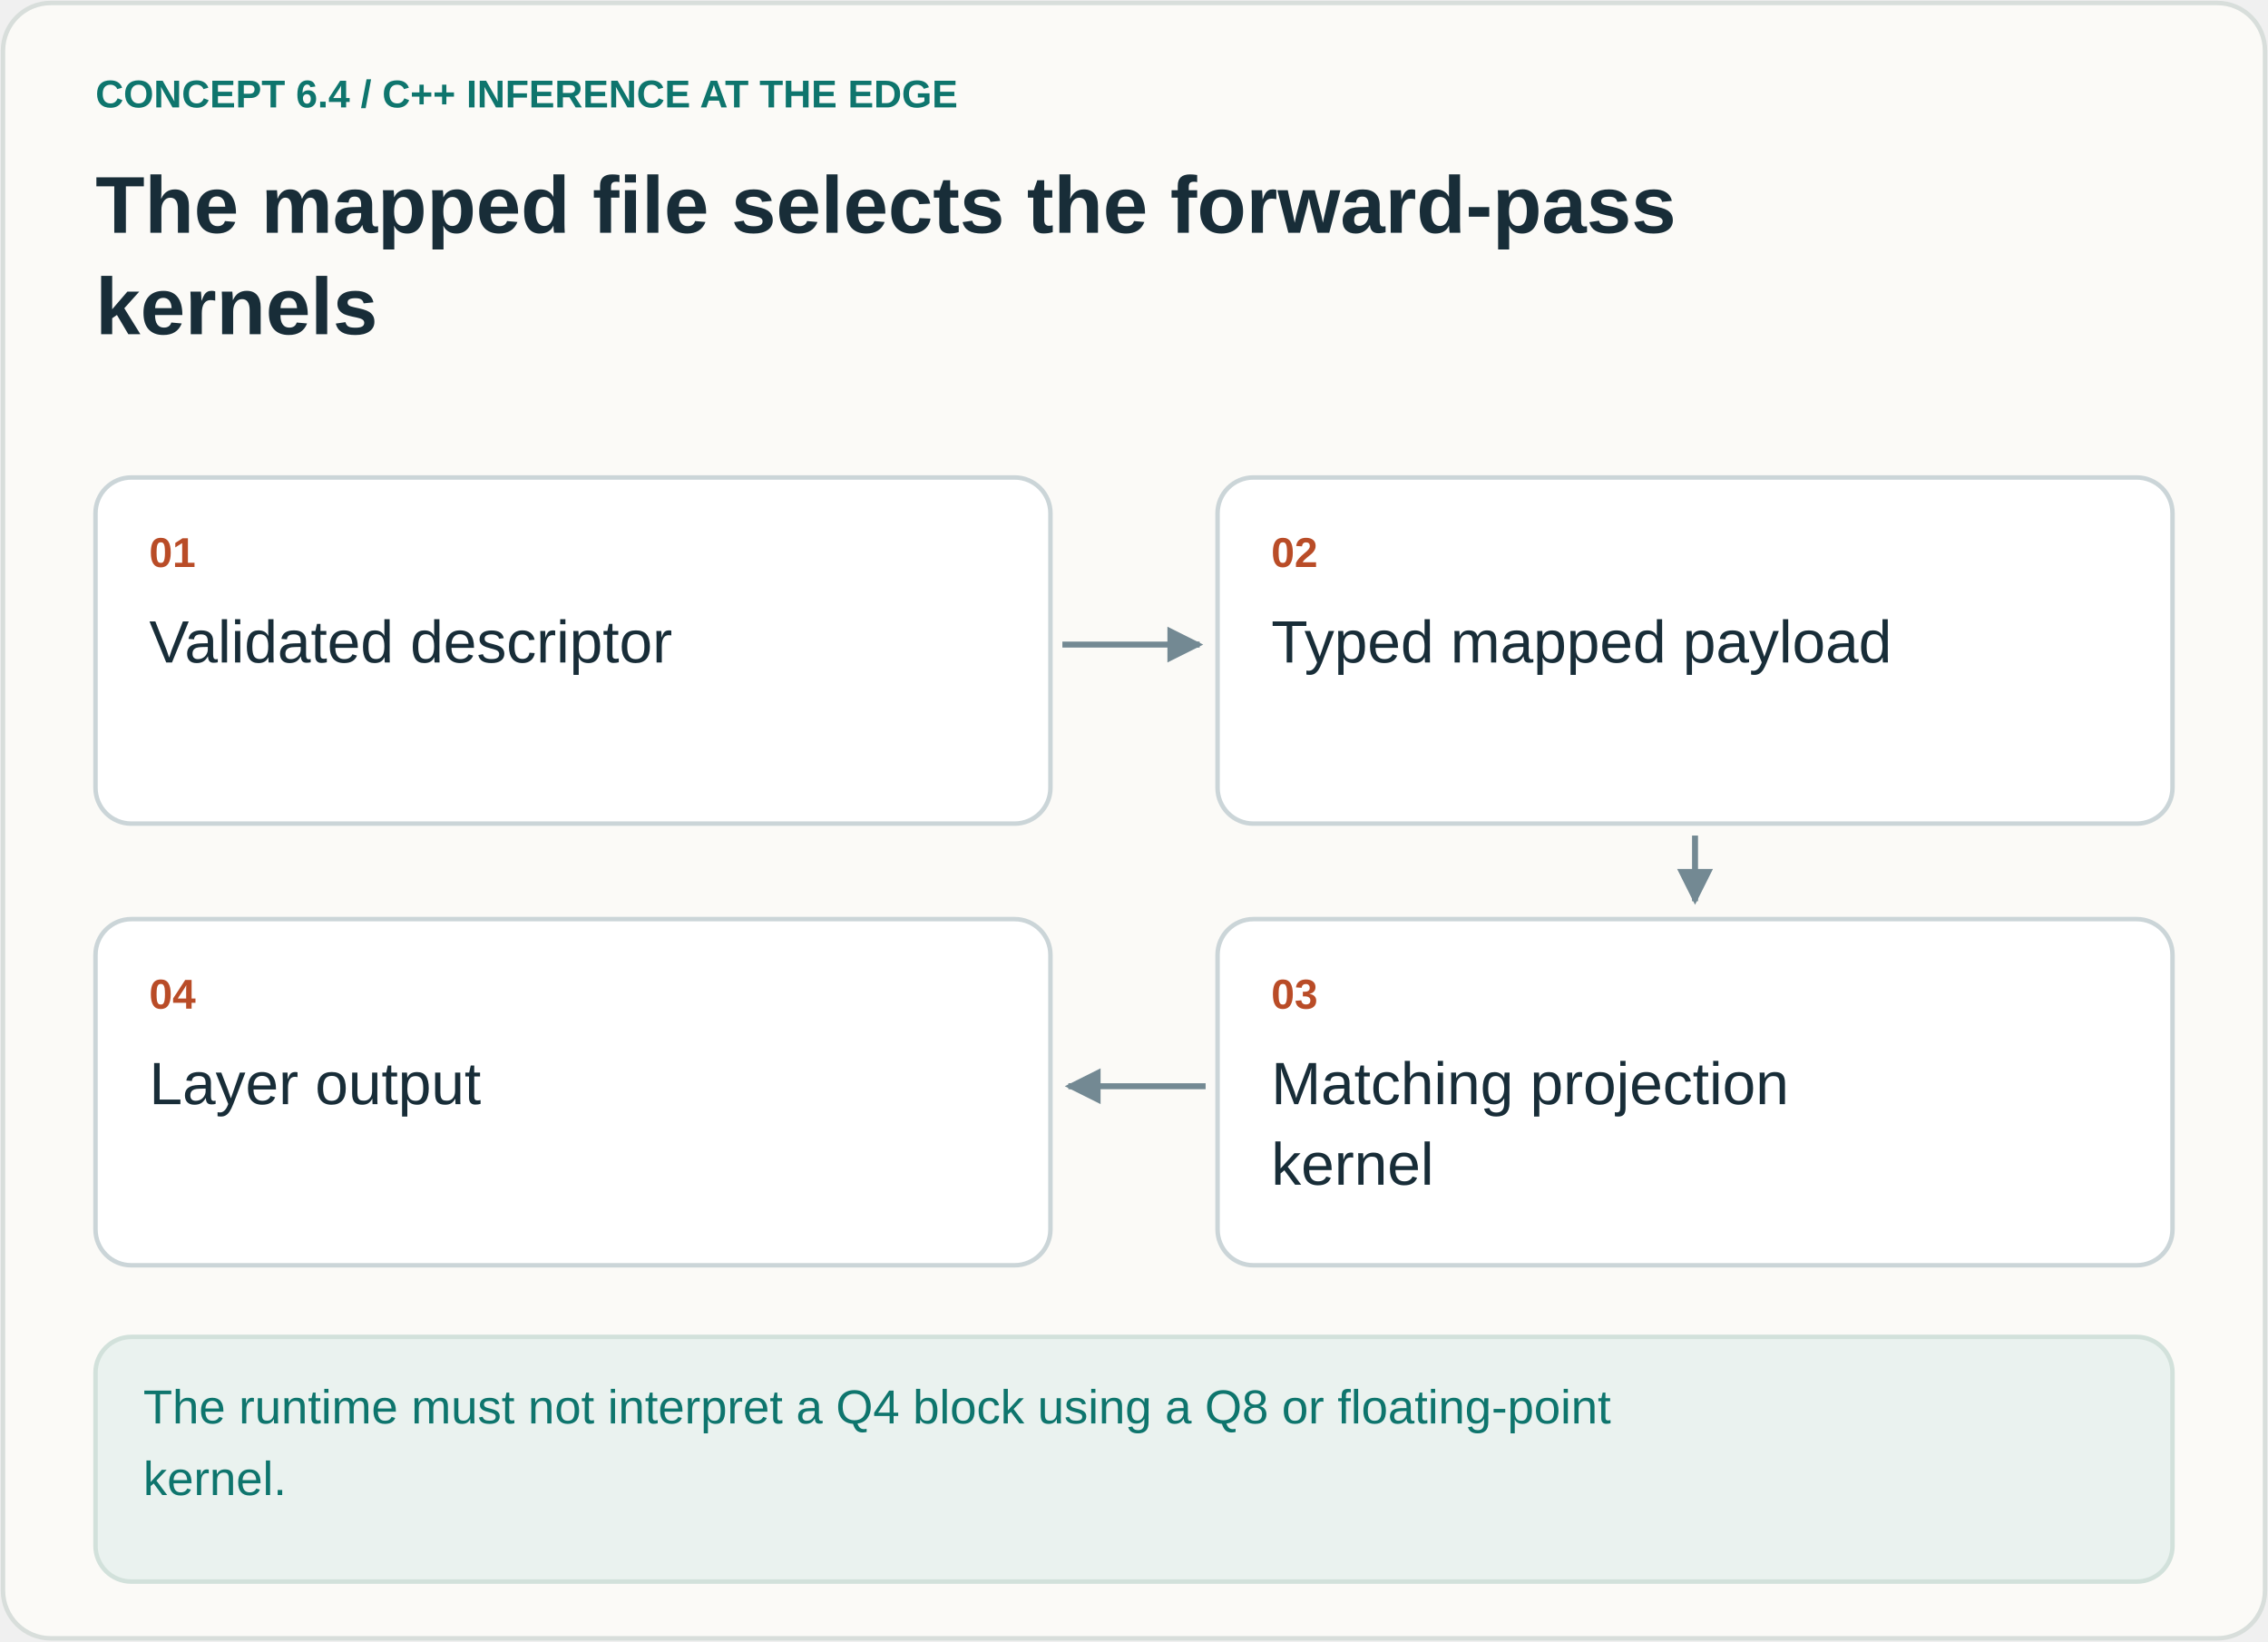
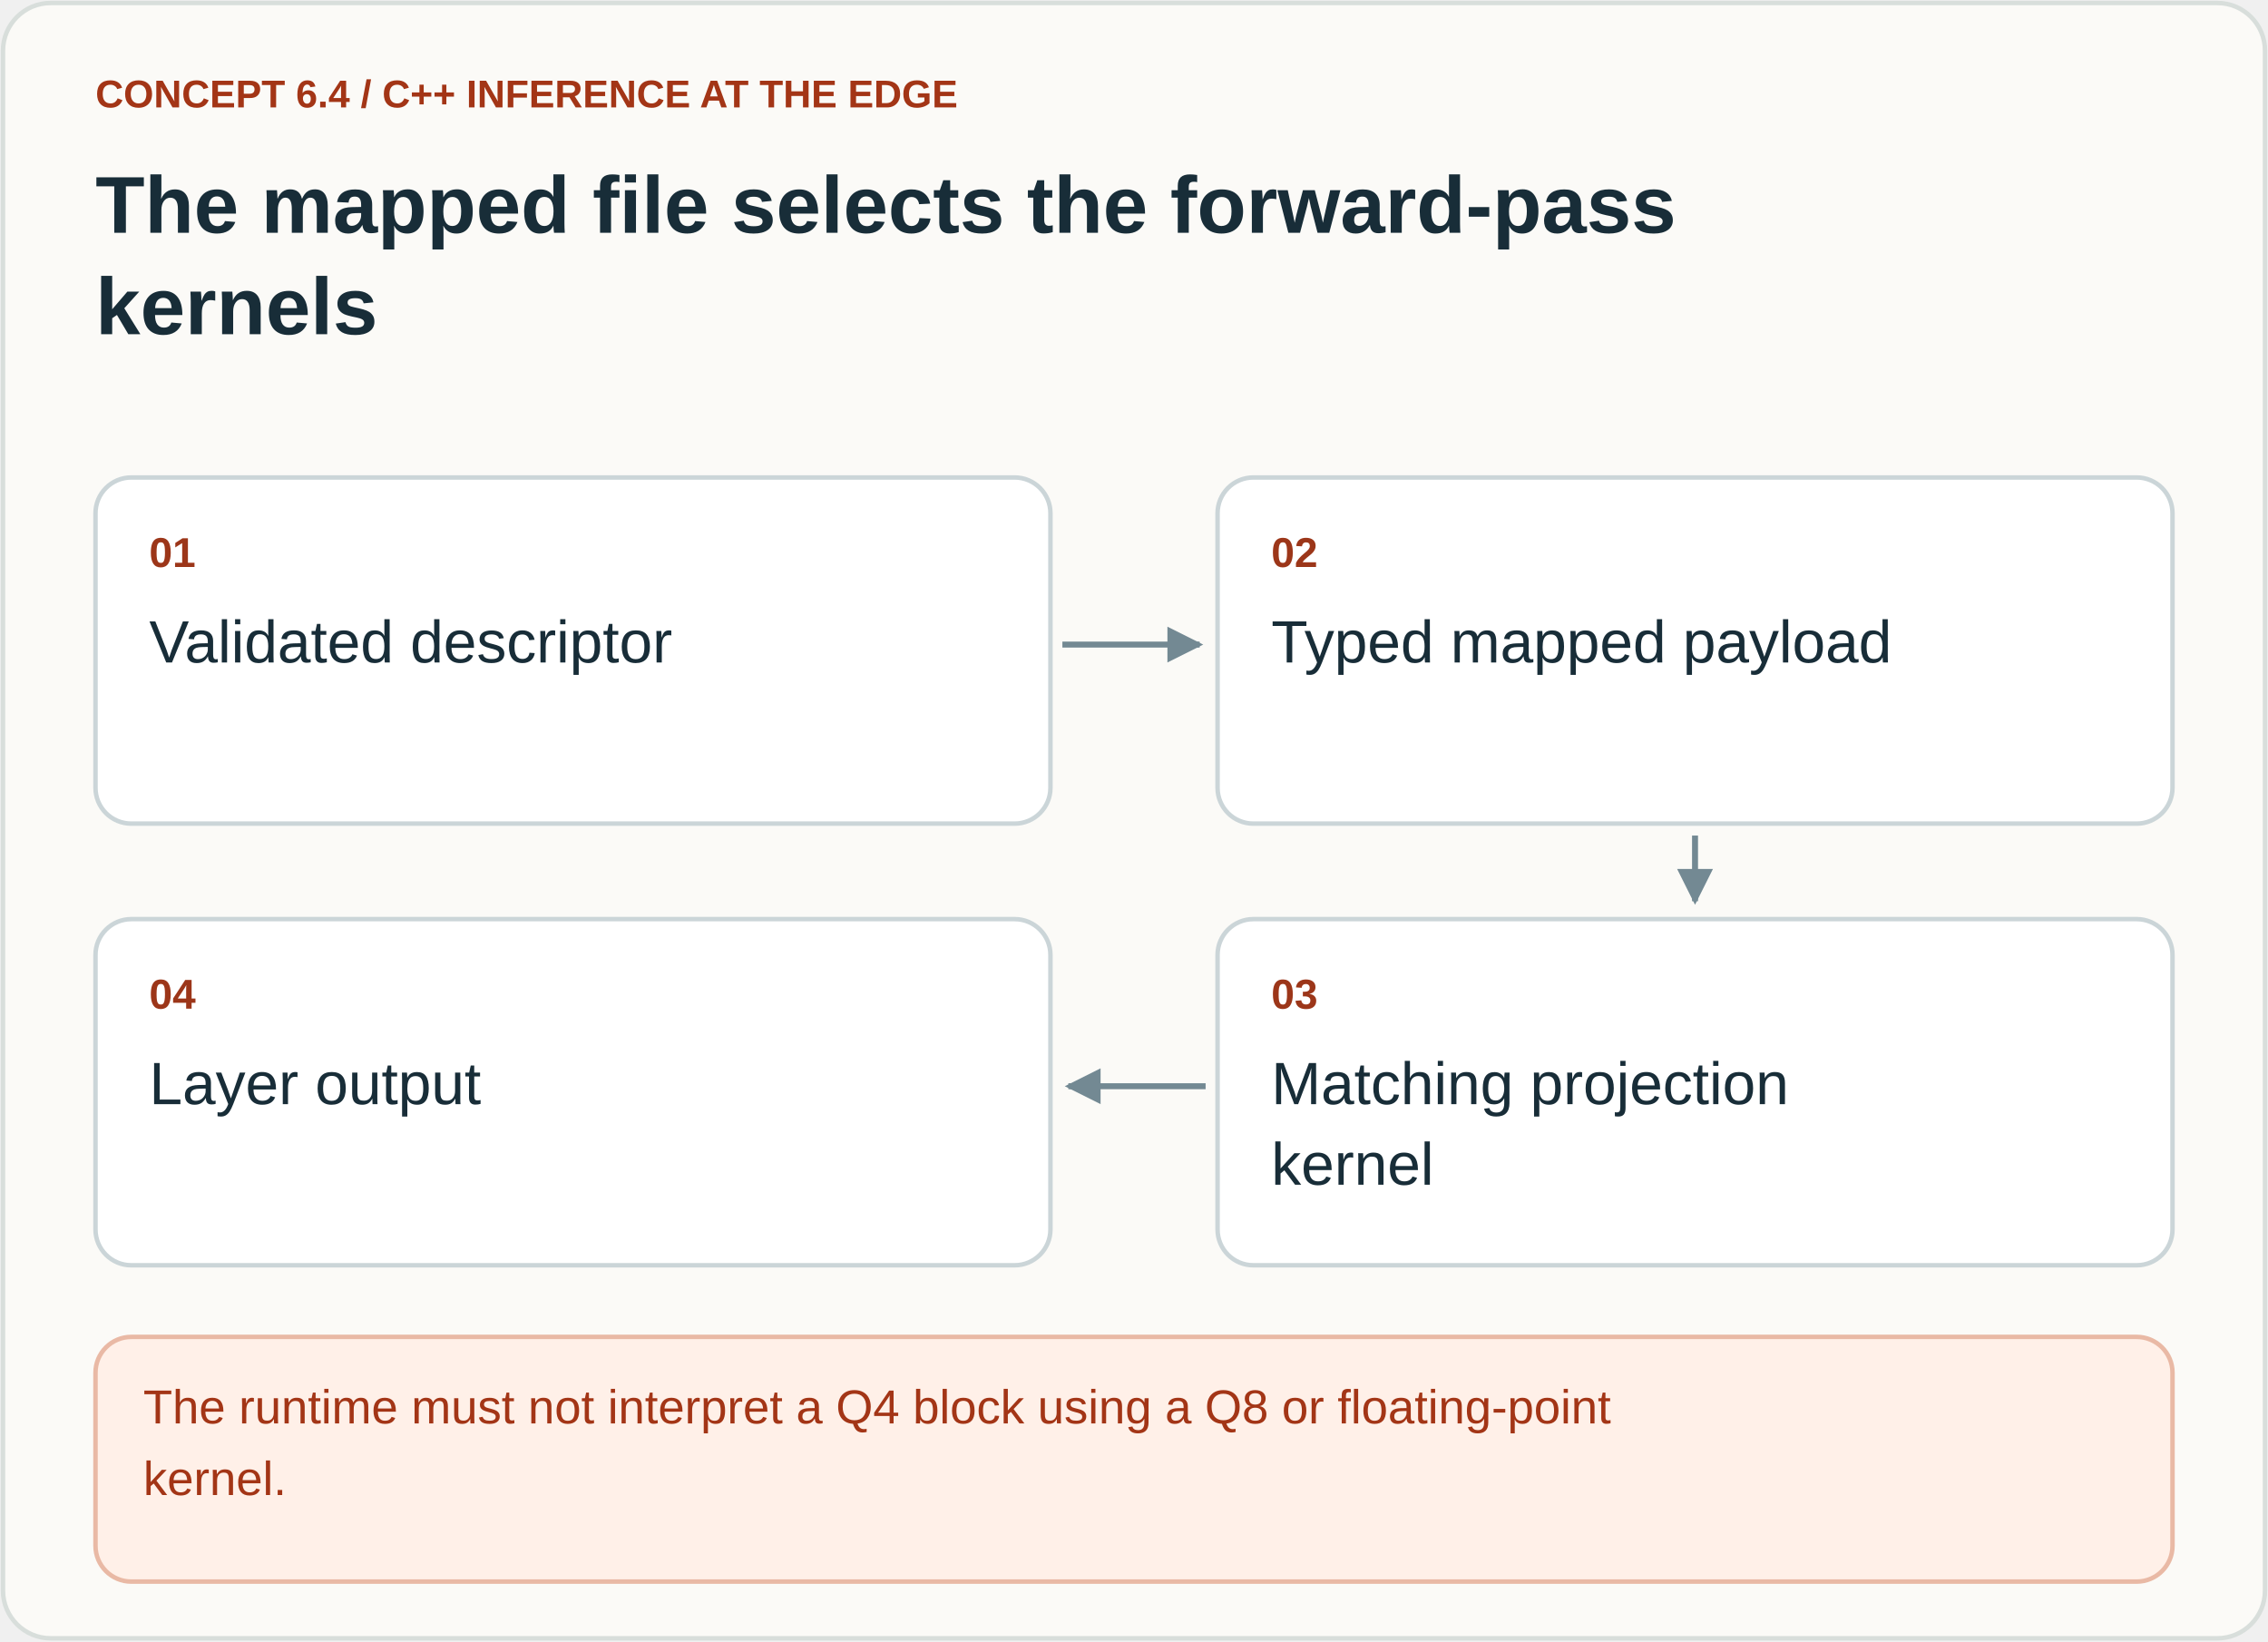
<svg xmlns="http://www.w3.org/2000/svg" width="760" height="550" viewBox="0 0 760 550" role="img" aria-labelledby="title desc">
  <defs>
    <marker id="arrow" viewBox="0 0 10 10" refX="9" refY="5" markerWidth="6" markerHeight="6" orient="auto-start-reverse">
      <path d="M0 0 L10 5 L0 10 Z" fill="#738993" />
    </marker>
  </defs>
  <g font-family="Arial, Helvetica, sans-serif">
    <rect x="1" y="1" width="758" height="548" rx="16" fill="#fbfaf7" stroke="#d8dedb" stroke-width="1.5" />
-     <text x="32" y="36" font-size="13" fill="#0e756d" font-weight="700" text-anchor="start">CONCEPT 6.4  /  C++ INFERENCE AT THE EDGE</text>
+     <text x="32" y="36" font-size="13" fill="#a33516" font-weight="700" text-anchor="start">CONCEPT 6.4  /  C++ INFERENCE AT THE EDGE</text>
    <text x="32" y="78" font-size="27" fill="#182d38" font-weight="600" text-anchor="start">The mapped file selects the forward-pass</text>
    <text x="32" y="112" font-size="27" fill="#182d38" font-weight="600" text-anchor="start">kernels</text>
    <rect x="32" y="160" width="320" height="116" rx="12" fill="#fff" stroke="#cbd5d8" stroke-width="1.5" />
-     <text x="50" y="190" font-size="14" fill="#b94c27" font-weight="700" text-anchor="start">01</text>
+     <text x="50" y="190" font-size="14" fill="#9c3619" font-weight="700" text-anchor="start">01</text>
    <text x="50" y="222" font-size="20" fill="#182d38" font-weight="500" text-anchor="start">Validated descriptor</text>
    <rect x="408" y="160" width="320" height="116" rx="12" fill="#fff" stroke="#cbd5d8" stroke-width="1.5" />
-     <text x="426" y="190" font-size="14" fill="#b94c27" font-weight="700" text-anchor="start">02</text>
+     <text x="426" y="190" font-size="14" fill="#9c3619" font-weight="700" text-anchor="start">02</text>
    <text x="426" y="222" font-size="20" fill="#182d38" font-weight="500" text-anchor="start">Typed mapped payload</text>
    <rect x="408" y="308" width="320" height="116" rx="12" fill="#fff" stroke="#cbd5d8" stroke-width="1.5" />
-     <text x="426" y="338" font-size="14" fill="#b94c27" font-weight="700" text-anchor="start">03</text>
+     <text x="426" y="338" font-size="14" fill="#9c3619" font-weight="700" text-anchor="start">03</text>
    <text x="426" y="370" font-size="20" fill="#182d38" font-weight="500" text-anchor="start">Matching projection</text>
    <text x="426" y="397" font-size="20" fill="#182d38" font-weight="500" text-anchor="start">kernel</text>
    <rect x="32" y="308" width="320" height="116" rx="12" fill="#fff" stroke="#cbd5d8" stroke-width="1.5" />
-     <text x="50" y="338" font-size="14" fill="#b94c27" font-weight="700" text-anchor="start">04</text>
+     <text x="50" y="338" font-size="14" fill="#9c3619" font-weight="700" text-anchor="start">04</text>
    <text x="50" y="370" font-size="20" fill="#182d38" font-weight="500" text-anchor="start">Layer output</text>
    <path d="M356 216 L402 216" fill="none" stroke="#738993" stroke-width="2" marker-end="url(#arrow)" />
    <path d="M568 280 L568 302" fill="none" stroke="#738993" stroke-width="2" marker-end="url(#arrow)" />
    <path d="M404 364 L358 364" fill="none" stroke="#738993" stroke-width="2" marker-end="url(#arrow)" />
-     <rect x="32" y="448" width="696" height="82" rx="12" fill="#eaf2ef" stroke="#d2e1db" stroke-width="1.5" />
-     <text x="48" y="477" font-size="16" fill="#0e756d" font-weight="400" text-anchor="start">The runtime must not interpret a Q4 block using a Q8 or floating-point</text>
-     <text x="48" y="501" font-size="16" fill="#0e756d" font-weight="400" text-anchor="start">kernel.</text>
+     <rect x="32" y="448" width="696" height="82" rx="12" fill="#fff0e8" stroke="#e9b9a5" stroke-width="1.5" />
+     <text x="48" y="477" font-size="16" fill="#a33516" font-weight="400" text-anchor="start">The runtime must not interpret a Q4 block using a Q8 or floating-point</text>
+     <text x="48" y="501" font-size="16" fill="#a33516" font-weight="400" text-anchor="start">kernel.</text>
  </g>
</svg>
